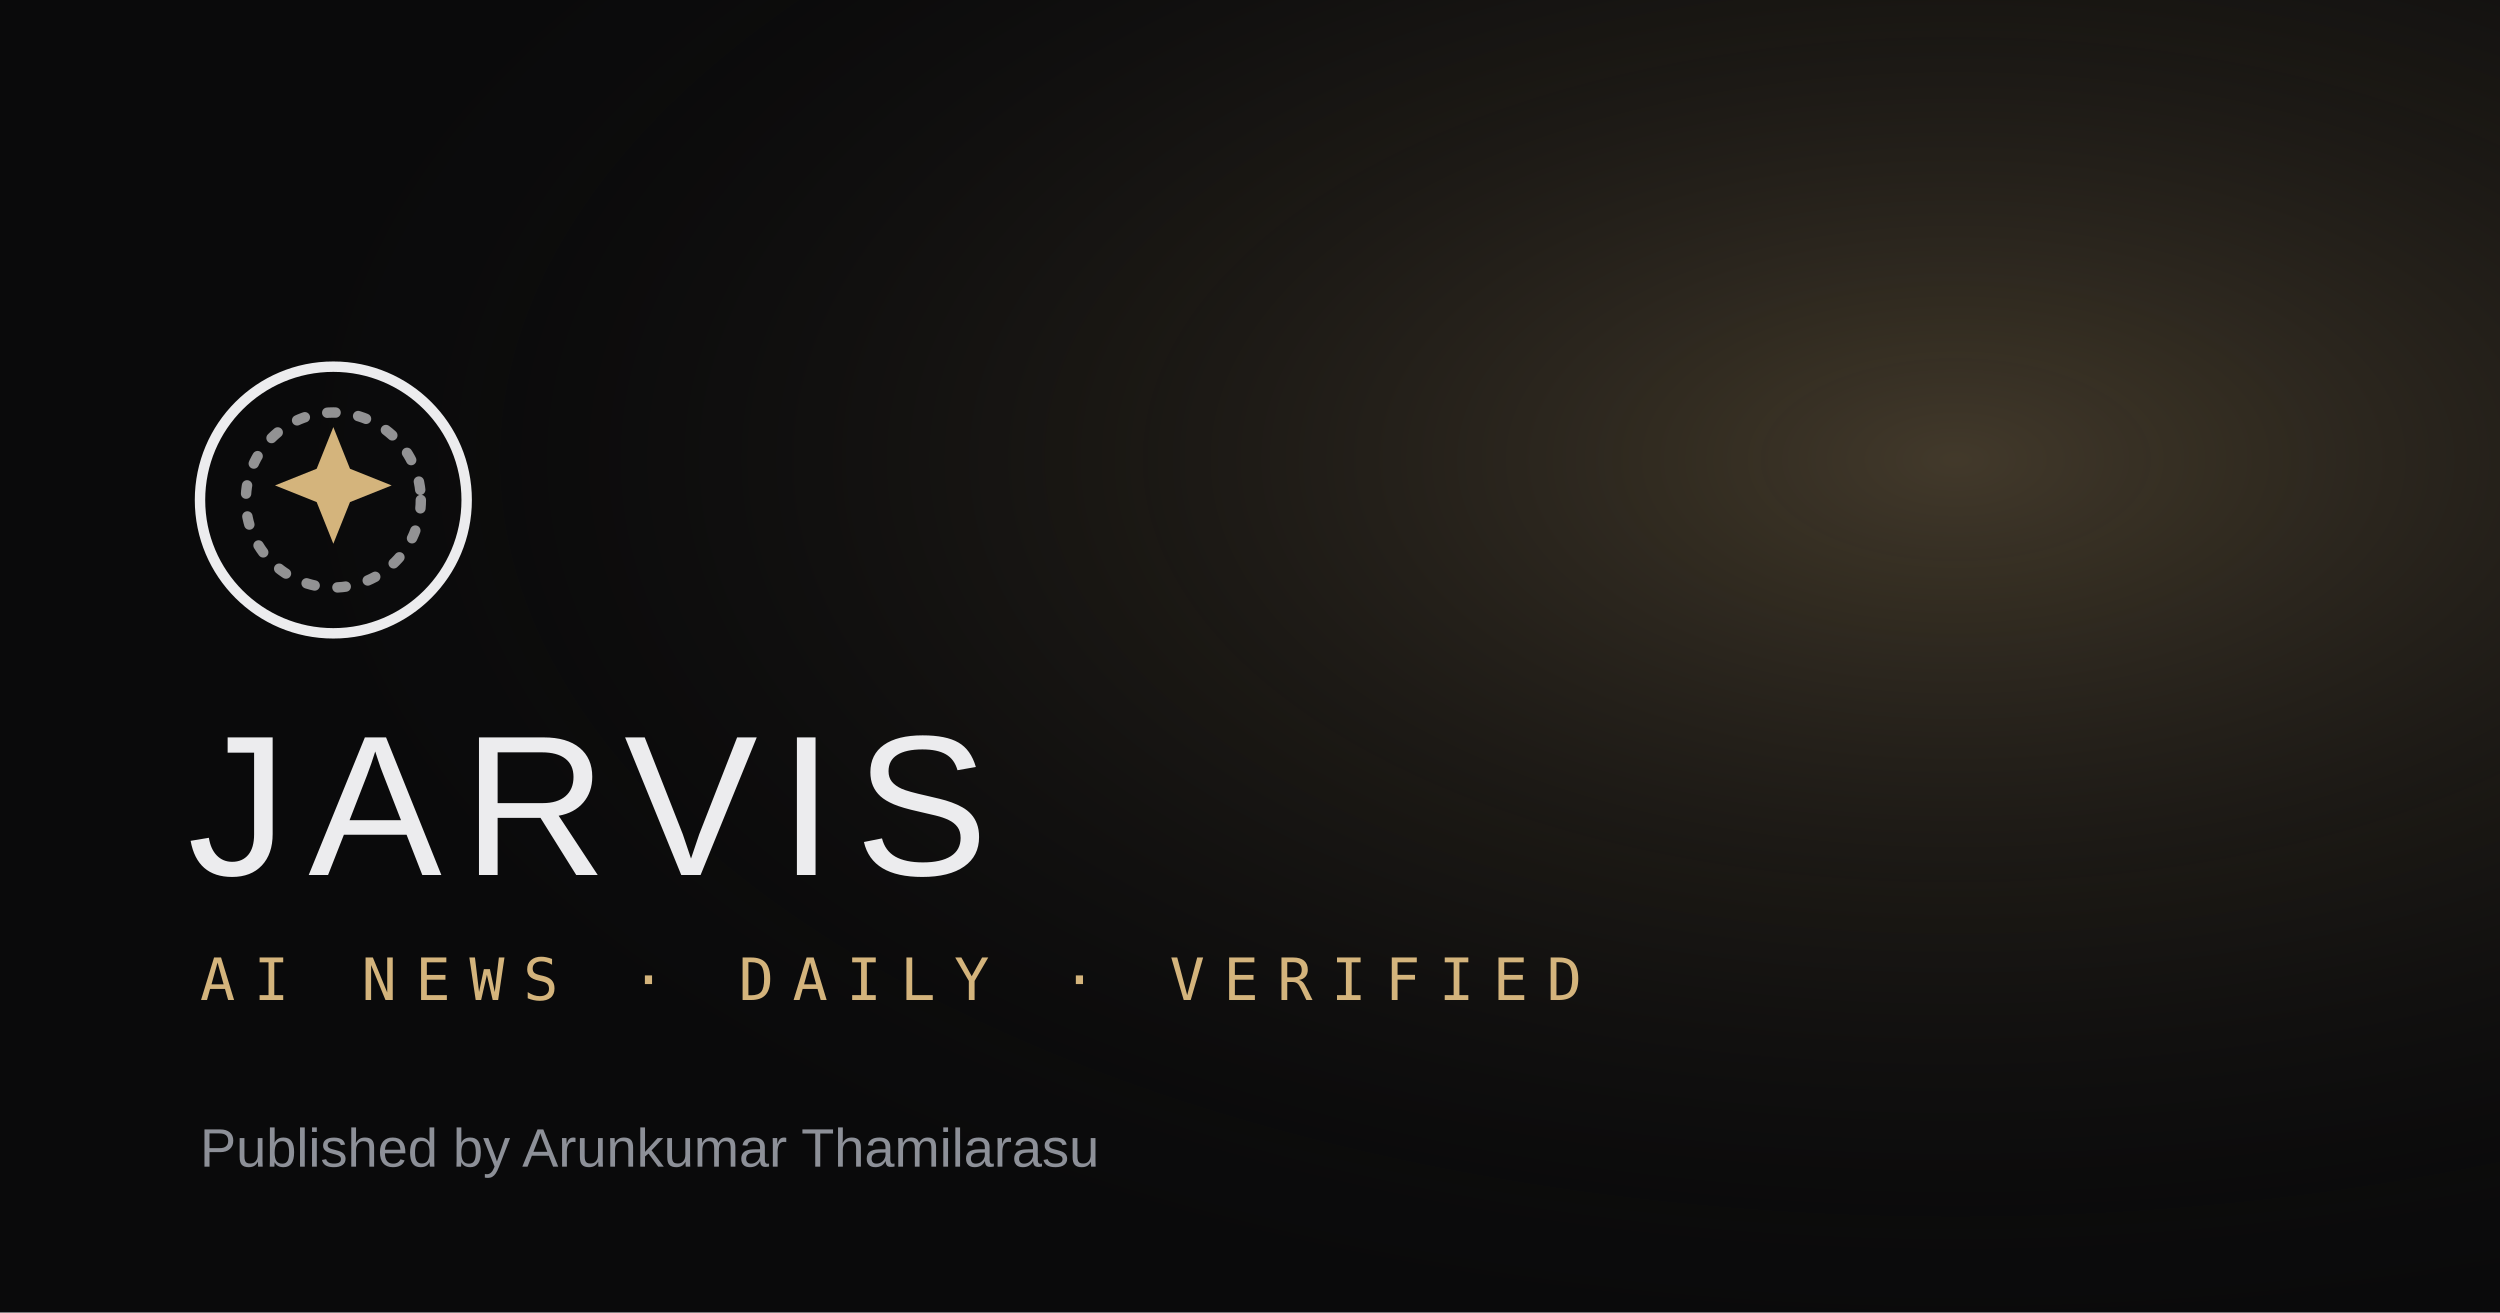
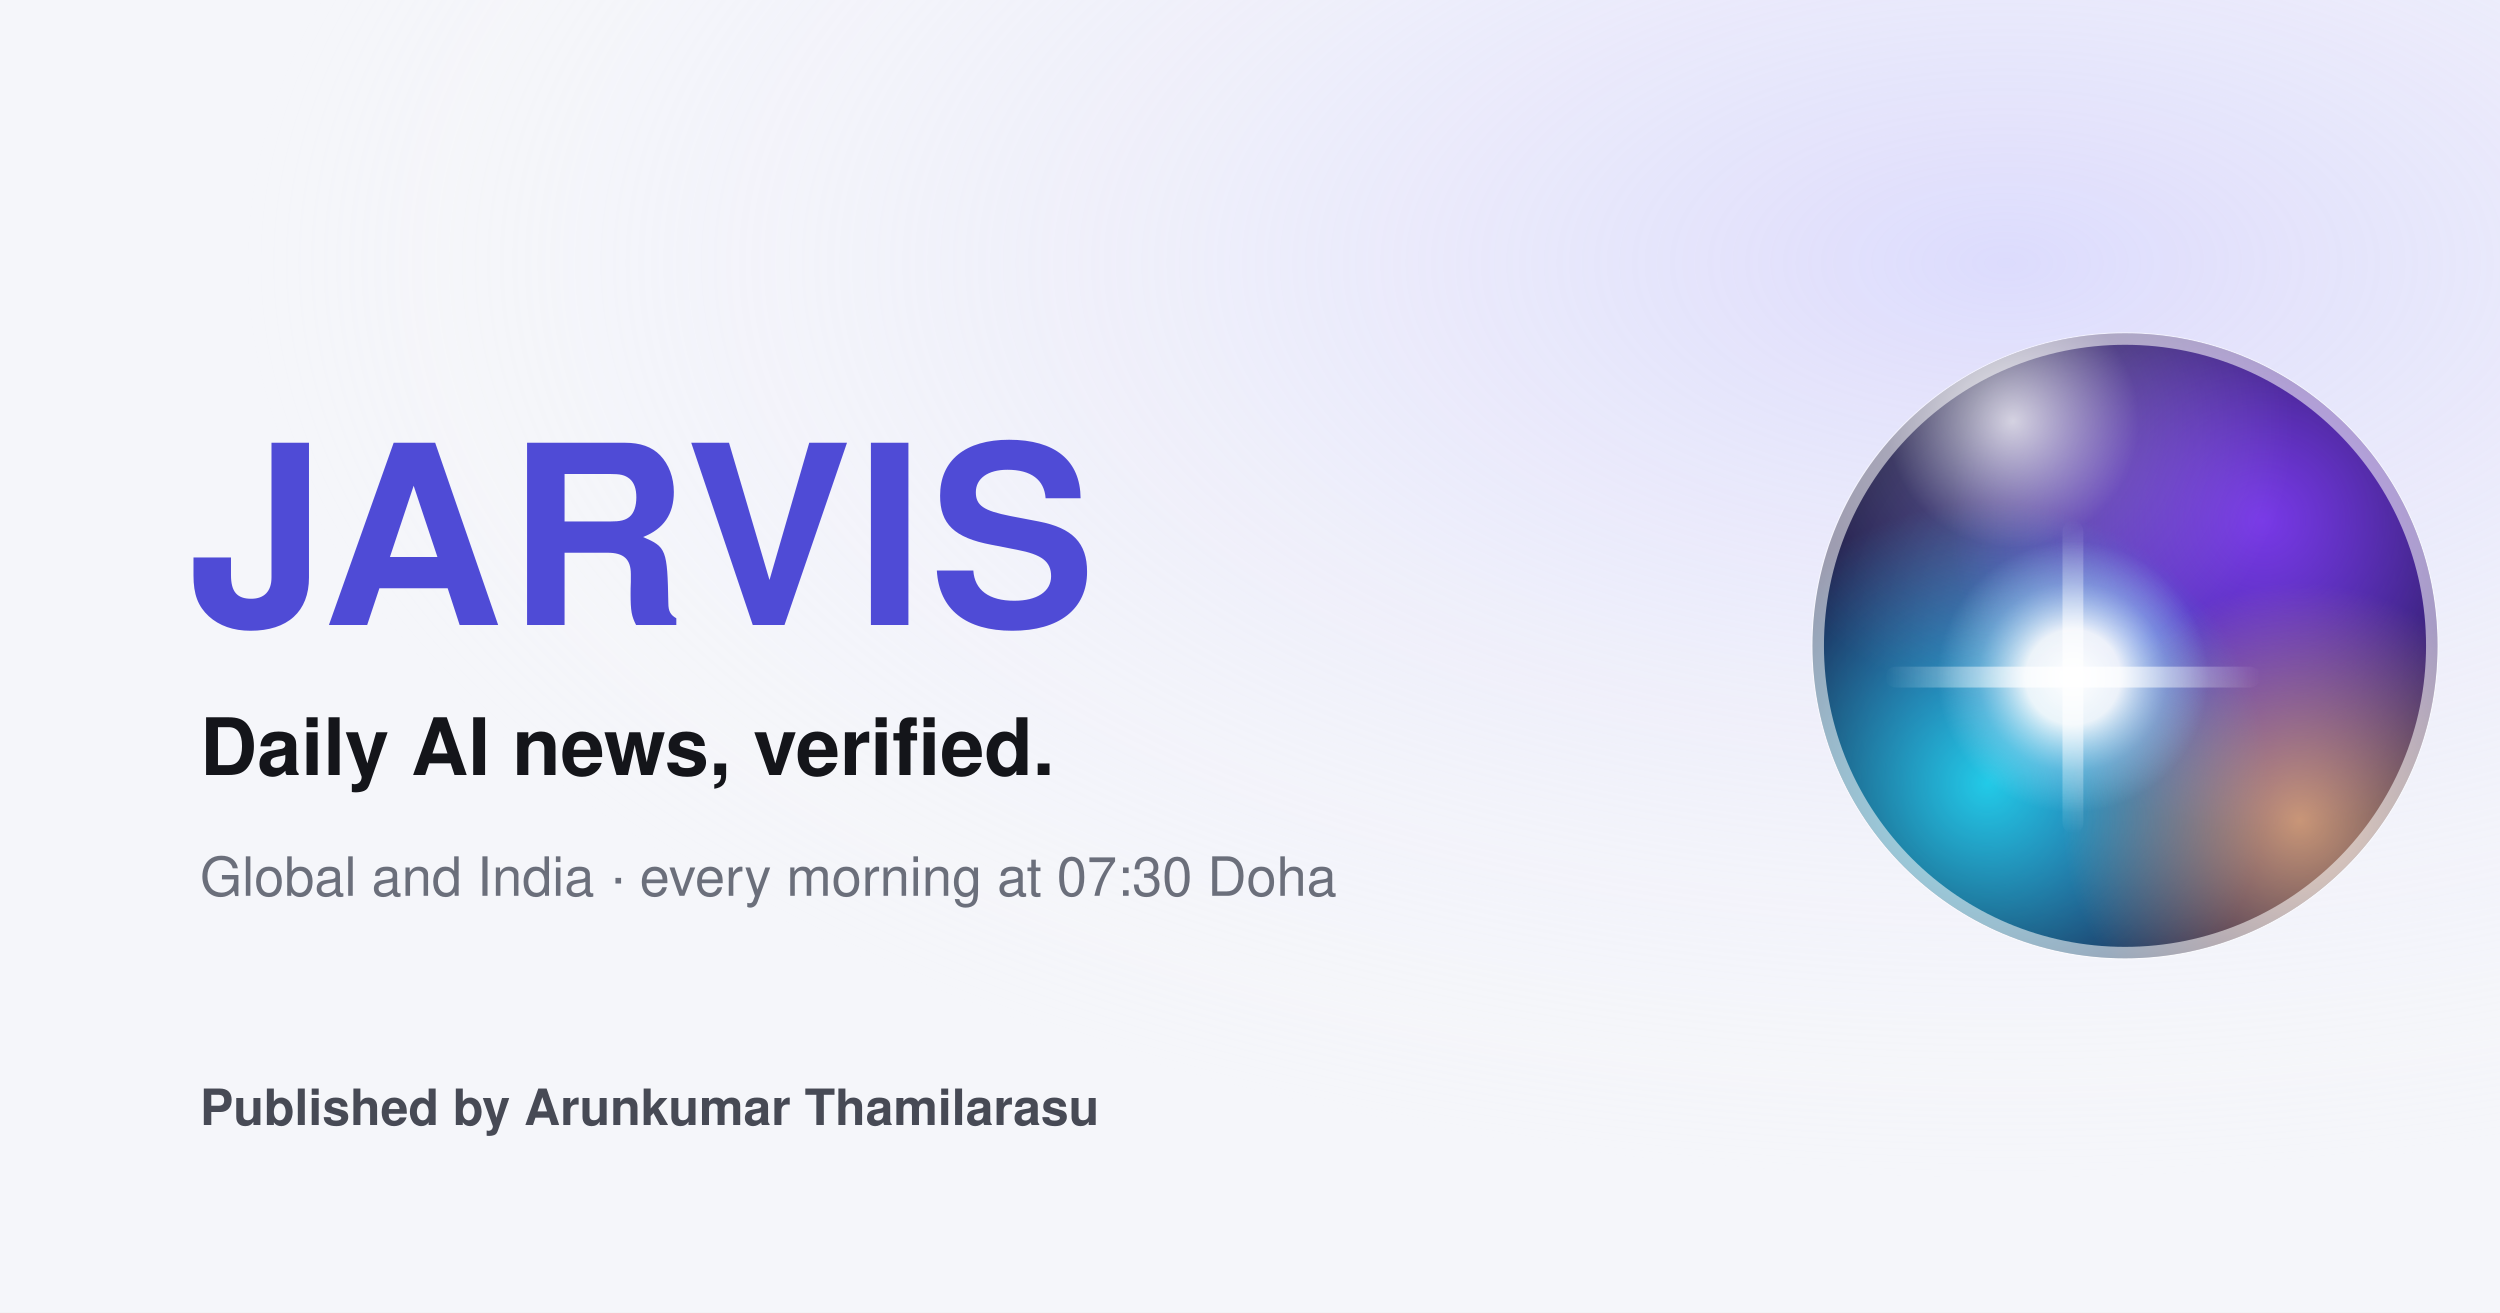
<svg xmlns="http://www.w3.org/2000/svg" viewBox="0 0 1200 630" width="1200" height="630">
-   <rect width="1200" height="630" fill="#0A0A0B" />
-   <radialGradient id="g" cx=".78" cy=".35" r=".7">
-     <stop offset="0" stop-color="#D4B47C" stop-opacity=".28" />
-     <stop offset="1" stop-color="#0A0A0B" stop-opacity="0" />
-   </radialGradient>
-   <rect width="1200" height="630" fill="url(#g)" />
-   <g transform="translate(90 170)" fill="none" stroke="#ECECEE" stroke-width="5">
-     <circle cx="70" cy="70" r="64" />
-     <circle cx="70" cy="70" r="42" stroke-dasharray="4 11" stroke-linecap="round" opacity=".6" />
+   <defs>
+     <radialGradient id="bgGlow" cx="80%" cy="20%" r="70%">
+       <stop offset="0" stop-color="#C9C6FF" stop-opacity=".55" />
+       <stop offset="1" stop-color="#F5F6FA" stop-opacity="0" />
+     </radialGradient>
+   </defs>
+   <rect width="1200" height="630" fill="#F5F6FA" />
+   <rect width="1200" height="630" fill="url(#bgGlow)" />
+   <g transform="translate(860 150) scale(5)">
+     <defs>
+       <radialGradient id="base" cx="50%" cy="50%" r="50%">
+         <stop offset="0" stop-color="#3B2FA8" />
+         <stop offset="1" stop-color="#1A1745" />
+       </radialGradient>
+       <radialGradient id="cyan" cx="28%" cy="72%" r="45%">
+         <stop offset="0" stop-color="#22D3EE" stop-opacity=".95" />
+         <stop offset="1" stop-color="#22D3EE" stop-opacity="0" />
+       </radialGradient>
+       <radialGradient id="violet" cx="72%" cy="30%" r="50%">
+         <stop offset="0" stop-color="#7C3AED" stop-opacity=".95" />
+         <stop offset="1" stop-color="#7C3AED" stop-opacity="0" />
+       </radialGradient>
+       <radialGradient id="peach" cx="78%" cy="78%" r="38%">
+         <stop offset="0" stop-color="#F2B47E" stop-opacity=".8" />
+         <stop offset="1" stop-color="#F2B47E" stop-opacity="0" />
+       </radialGradient>
+       <radialGradient id="core" cx="50%" cy="50%" r="50%">
+         <stop offset="0" stop-color="#fff" />
+         <stop offset=".35" stop-color="#fff" stop-opacity=".9" />
+         <stop offset=".7" stop-color="#BAE6FD" stop-opacity=".35" />
+         <stop offset="1" stop-color="#BAE6FD" stop-opacity="0" />
+       </radialGradient>
+       <radialGradient id="gloss" cx="32%" cy="14%" r="45%">
+         <stop offset="0" stop-color="#fff" stop-opacity=".8" />
+         <stop offset=".45" stop-color="#fff" stop-opacity=".15" />
+         <stop offset="1" stop-color="#fff" stop-opacity="0" />
+       </radialGradient>
+       <linearGradient id="fh" x1="0" x2="1">
+         <stop offset="0" stop-color="#fff" stop-opacity="0" />
+         <stop offset=".5" stop-color="#fff" />
+         <stop offset="1" stop-color="#fff" stop-opacity="0" />
+       </linearGradient>
+       <linearGradient id="fv" x1="0" x2="0" y1="0" y2="1">
+         <stop offset="0" stop-color="#fff" stop-opacity="0" />
+         <stop offset=".5" stop-color="#fff" />
+         <stop offset="1" stop-color="#fff" stop-opacity="0" />
+       </linearGradient>
+       <clipPath id="c">
+         <circle cx="32" cy="32" r="30" />
+       </clipPath>
+     </defs>
+     <g clip-path="url(#c)">
+       <circle cx="32" cy="32" r="30" fill="url(#base)" />
+       <circle cx="32" cy="32" r="30" fill="url(#violet)" />
+       <circle cx="32" cy="32" r="30" fill="url(#cyan)" />
+       <circle cx="32" cy="32" r="30" fill="url(#peach)" />
+       <circle cx="27" cy="35" r="13" fill="url(#core)" />
+       <rect x="9" y="34" width="36" height="2" rx="1" fill="url(#fh)" opacity=".9" />
+       <rect x="26" y="20" width="2" height="30" rx="1" fill="url(#fv)" opacity=".8" />
+       <circle cx="32" cy="32" r="30" fill="url(#gloss)" />
+     </g>
+     <circle cx="32" cy="32" r="29.5" fill="none" stroke="#fff" stroke-opacity=".55" stroke-width="1.2" />
  </g>
-   <path d="M160 205l8 20 20 8-20 8-8 20-8-20-20-8 20-8z" fill="#D4B47C" />
-   <text x="90" y="420" font-family="Helvetica Neue, Arial, sans-serif" font-size="96" font-weight="200" letter-spacing="10" fill="#ECECEE">JARVIS</text>
-   <text x="96" y="480" font-family="Menlo, monospace" font-size="28" letter-spacing="9" fill="#D4B47C">AI NEWS · DAILY · VERIFIED</text>
-   <text x="96" y="560" font-family="Helvetica Neue, Arial, sans-serif" font-size="26" fill="#8D9098">Published by Arunkumar Thamilarasu</text>
+   <text x="90" y="300" font-family="Plus Jakarta Sans, Helvetica, Arial, sans-serif" font-size="120" font-weight="800" fill="#4F4BD6" letter-spacing="2">JARVIS</text>
+   <text x="96" y="372" font-family="Plus Jakarta Sans, Helvetica, Arial, sans-serif" font-size="38" font-weight="700" fill="#14151A">Daily AI news, verified.</text>
+   <text x="96" y="430" font-family="Plus Jakarta Sans, Helvetica, Arial, sans-serif" font-size="26" fill="#6B6F7B">Global and India · every morning at 07:30 Doha</text>
+   <text x="96" y="540" font-family="Plus Jakarta Sans, Helvetica, Arial, sans-serif" font-size="24" font-weight="600" fill="#474A55">Published by Arunkumar Thamilarasu</text>
</svg>
